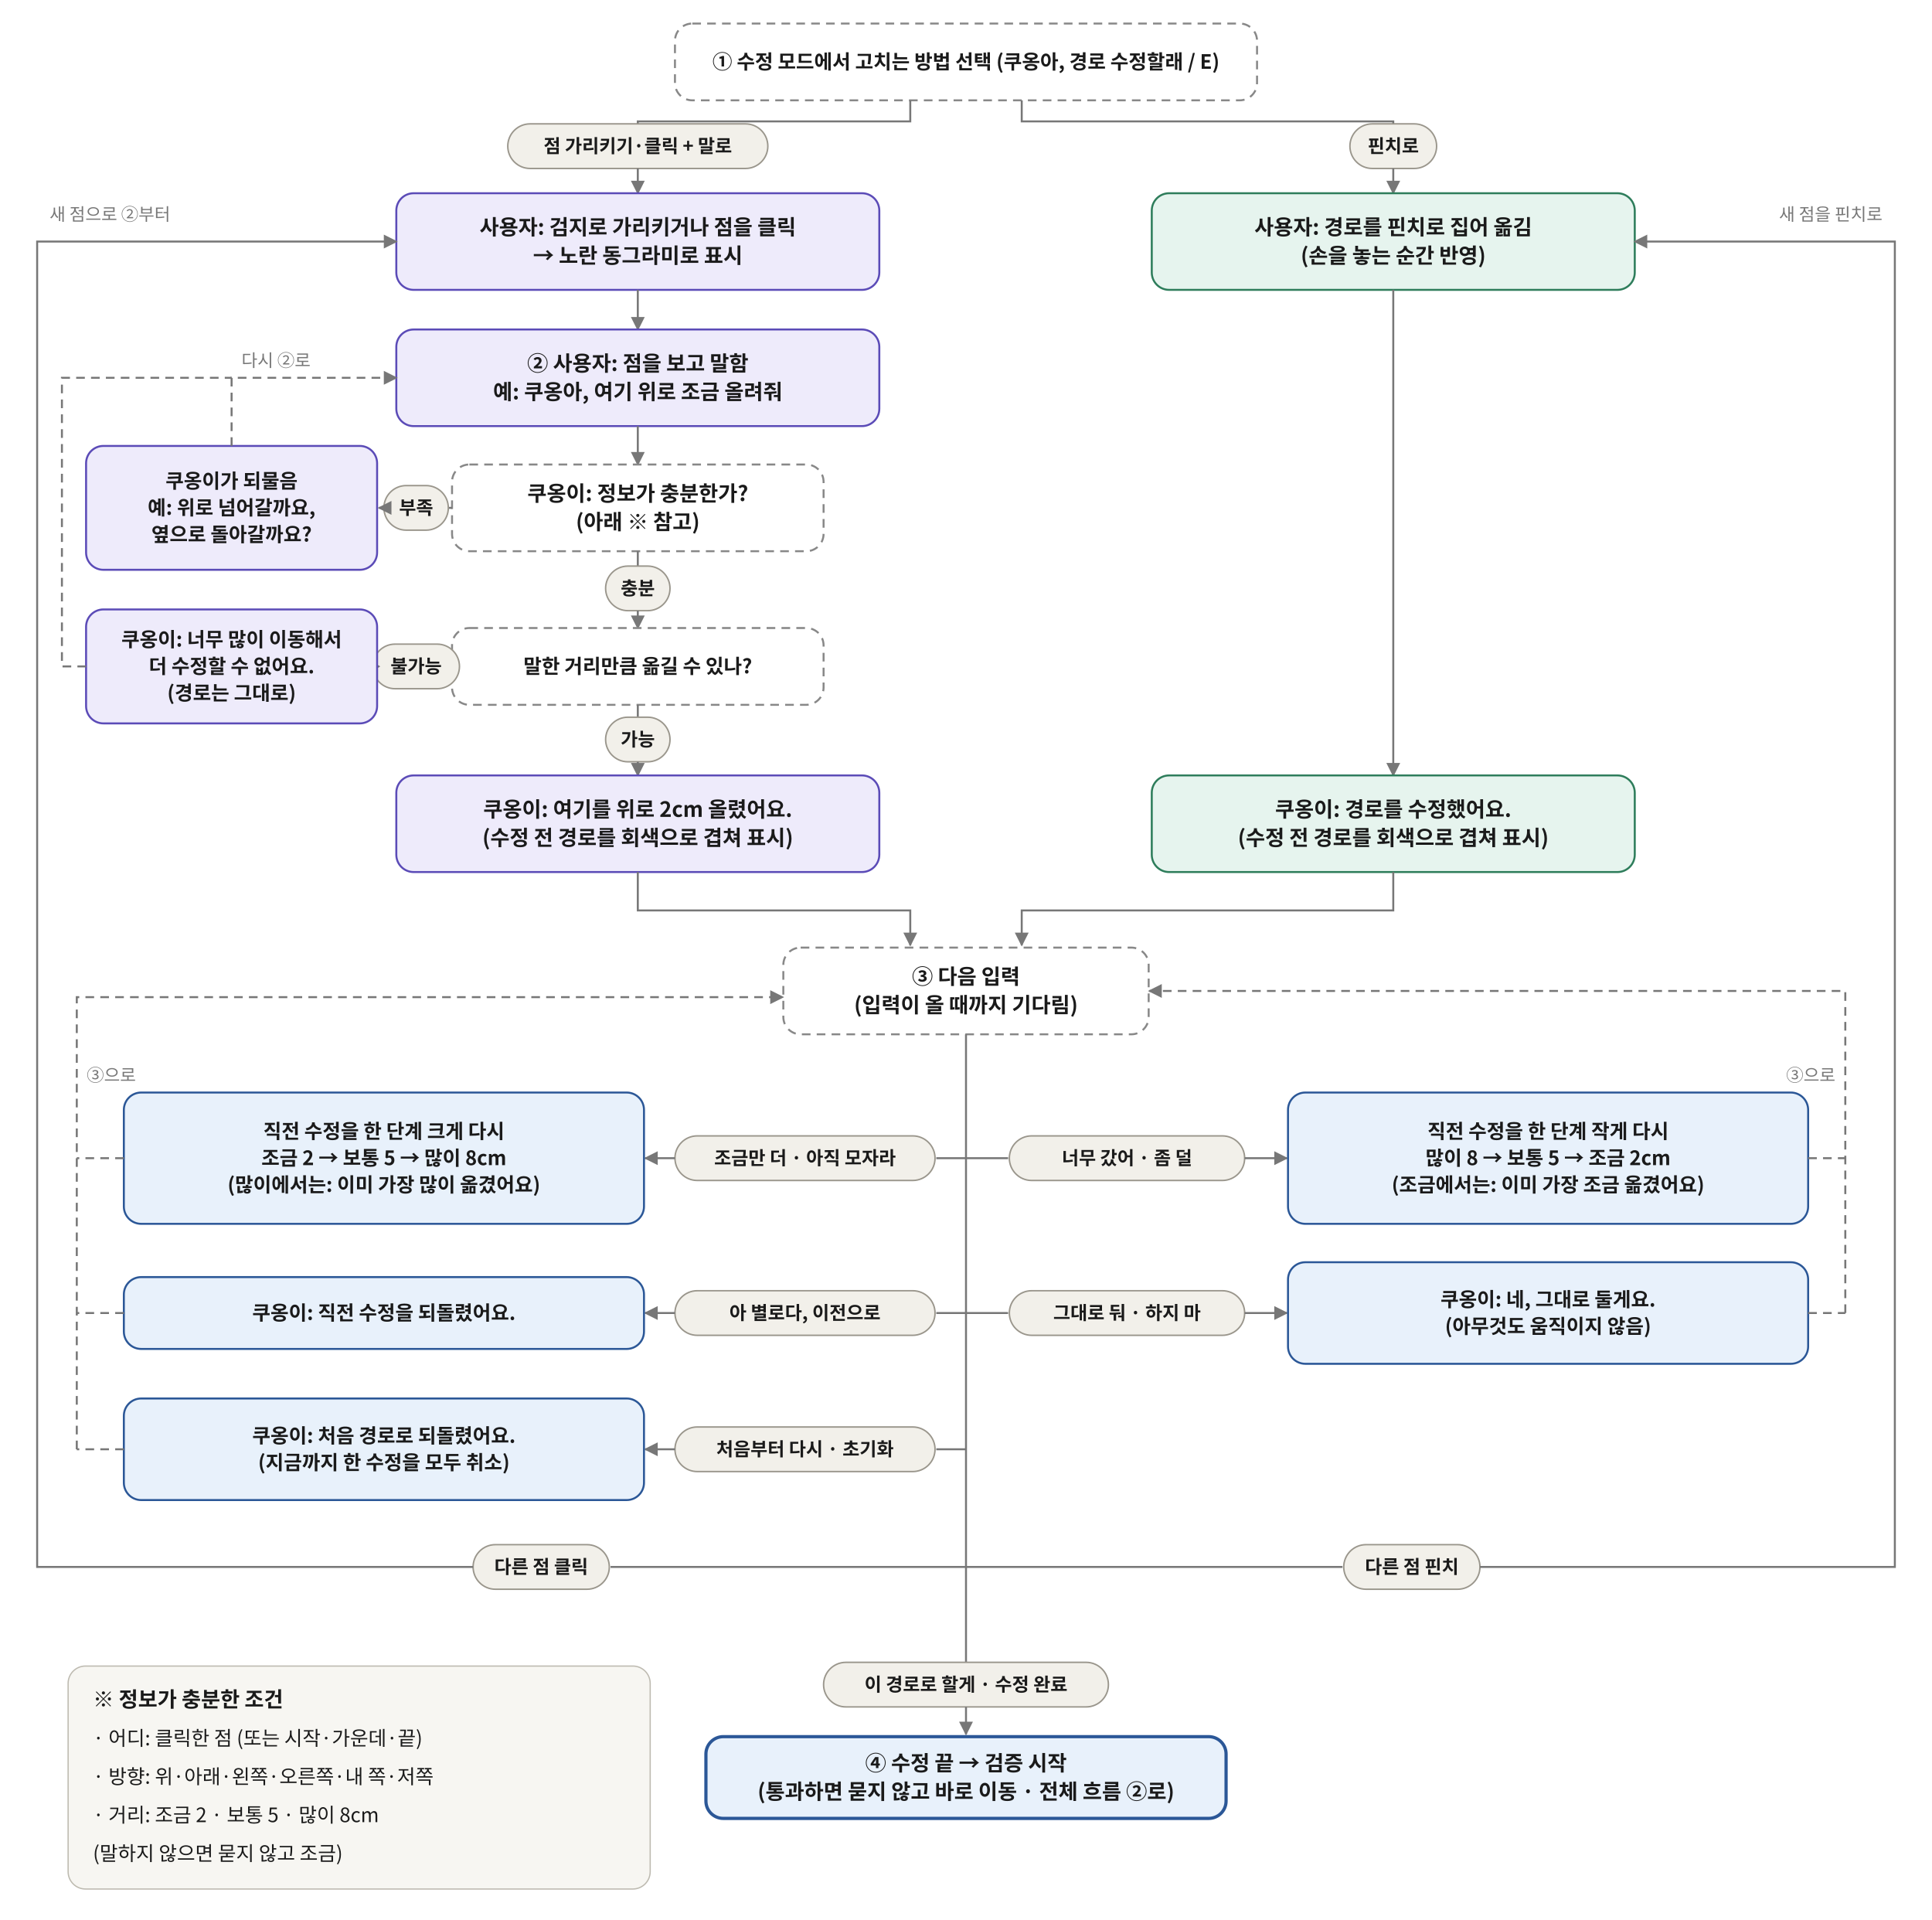
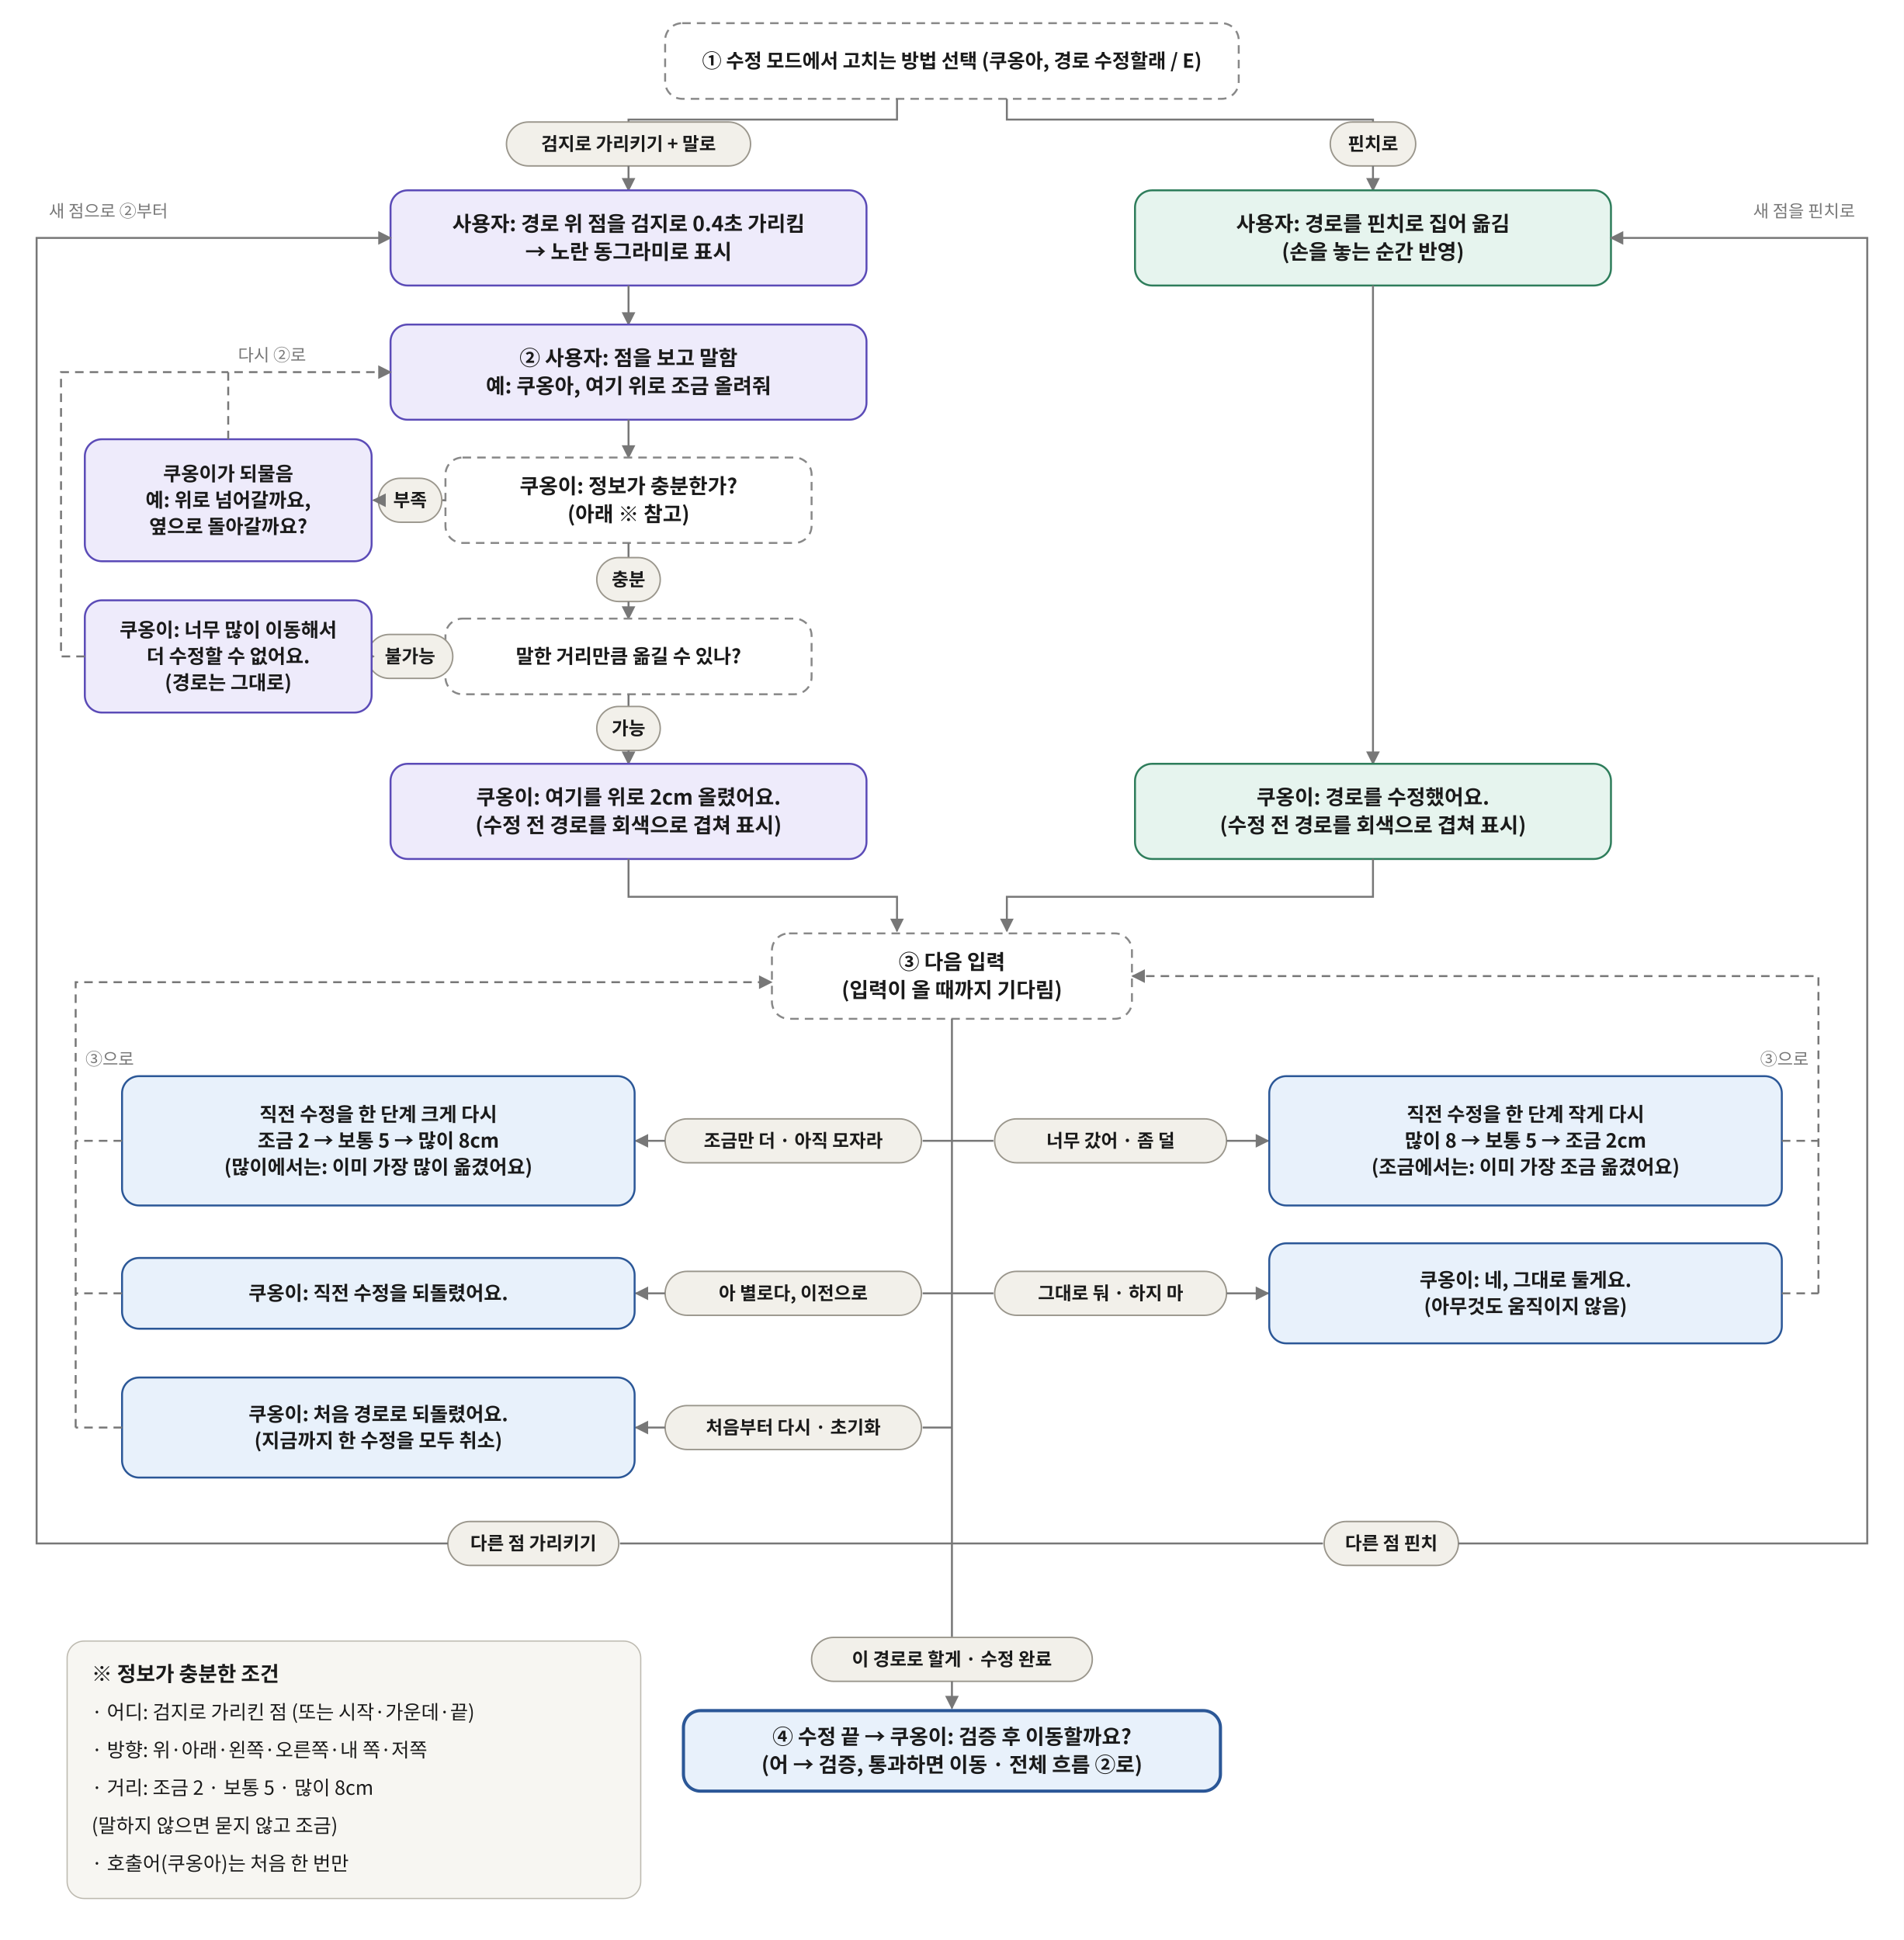
- <svg xmlns="http://www.w3.org/2000/svg" width="1560" height="1550" viewBox="0 0 1560 1550">
+ <svg xmlns="http://www.w3.org/2000/svg" width="1560" height="1590" viewBox="0 0 1560 1590">
  <defs>
    <marker id="ah" viewBox="0 0 10 10" refX="9" refY="5" markerWidth="7" markerHeight="7" orient="auto">
      <path d="M0,0 L10,5 L0,10 z" fill="#777777" />
    </marker>
  </defs>
-   <rect width="1560" height="1550" fill="white" />
+   <rect width="1560" height="1590" fill="white" />
  <rect x="545.0" y="19.0" width="470" height="62" rx="14" fill="#FFFFFF" stroke="#888888" stroke-width="1.6" stroke-dasharray="7 5" />
  <text x="780" y="55.6" font-size="16" font-weight="700" text-anchor="middle" font-family="Noto Sans CJK KR" fill="#1a1a1a">① 수정 모드에서 고치는 방법 선택 (쿠옹아, 경로 수정할래 / E)</text>
  <path d="M735,81 L735,98 L515,98 L515,100" fill="none" stroke="#777777" stroke-width="1.6" />
  <path d="M825,81 L825,98 L1125,98 L1125,100" fill="none" stroke="#777777" stroke-width="1.6" />
-   <rect x="410.0" y="100.0" width="210" height="36" rx="18" fill="#F2F0EA" stroke="#9A968C" stroke-width="1.2" />
-   <text x="515" y="123.25" font-size="15" font-weight="700" text-anchor="middle" font-family="Noto Sans CJK KR" fill="#1a1a1a">점 가리키기·클릭 + 말로</text>
+   <rect x="415.0" y="100.0" width="200" height="36" rx="18" fill="#F2F0EA" stroke="#9A968C" stroke-width="1.2" />
+   <text x="515" y="123.25" font-size="15" font-weight="700" text-anchor="middle" font-family="Noto Sans CJK KR" fill="#1a1a1a">검지로 가리키기 + 말로</text>
  <rect x="1090.0" y="100.0" width="70" height="36" rx="18" fill="#F2F0EA" stroke="#9A968C" stroke-width="1.2" />
  <text x="1125" y="123.25" font-size="15" font-weight="700" text-anchor="middle" font-family="Noto Sans CJK KR" fill="#1a1a1a">핀치로</text>
  <path d="M515,136 L515,156" fill="none" stroke="#777777" stroke-width="1.6" marker-end="url(#ah)" />
  <path d="M1125,136 L1125,156" fill="none" stroke="#777777" stroke-width="1.6" marker-end="url(#ah)" />
  <rect x="320.0" y="156.0" width="390" height="78" rx="14" fill="#EEEBFB" stroke="#5B4BB7" stroke-width="1.6" />
-   <text x="515" y="189.475" font-size="17" font-weight="700" text-anchor="middle" font-family="Noto Sans CJK KR" fill="#1a1a1a">사용자: 검지로 가리키거나 점을 클릭</text>
+   <text x="515" y="189.475" font-size="17" font-weight="700" text-anchor="middle" font-family="Noto Sans CJK KR" fill="#1a1a1a">사용자: 경로 위 점을 검지로 0.4초 가리킴</text>
  <text x="515" y="212.425" font-size="17" font-weight="700" text-anchor="middle" font-family="Noto Sans CJK KR" fill="#1a1a1a">→ 노란 동그라미로 표시</text>
  <path d="M515,234 L515,266" fill="none" stroke="#777777" stroke-width="1.6" marker-end="url(#ah)" />
  <rect x="320.0" y="266.0" width="390" height="78" rx="14" fill="#EEEBFB" stroke="#5B4BB7" stroke-width="1.6" />
  <text x="515" y="299.475" font-size="17" font-weight="700" text-anchor="middle" font-family="Noto Sans CJK KR" fill="#1a1a1a">② 사용자: 점을 보고 말함</text>
  <text x="515" y="322.425" font-size="17" font-weight="700" text-anchor="middle" font-family="Noto Sans CJK KR" fill="#1a1a1a">예: 쿠옹아, 여기 위로 조금 올려줘</text>
  <path d="M515,344 L515,375" fill="none" stroke="#777777" stroke-width="1.6" marker-end="url(#ah)" />
  <rect x="365.0" y="375.0" width="300" height="70" rx="14" fill="#FFFFFF" stroke="#888888" stroke-width="1.6" stroke-dasharray="7 5" />
  <text x="515" y="404.475" font-size="17" font-weight="700" text-anchor="middle" font-family="Noto Sans CJK KR" fill="#1a1a1a">쿠옹이: 정보가 충분한가?</text>
  <text x="515" y="427.425" font-size="17" font-weight="700" text-anchor="middle" font-family="Noto Sans CJK KR" fill="#1a1a1a">(아래 ※ 참고)</text>
  <path d="M365,410 L362,410" fill="none" stroke="#777777" stroke-width="1.6" />
  <rect x="310.0" y="392.0" width="52" height="36" rx="18" fill="#F2F0EA" stroke="#9A968C" stroke-width="1.2" />
  <text x="336" y="415.25" font-size="15" font-weight="700" text-anchor="middle" font-family="Noto Sans CJK KR" fill="#1a1a1a">부족</text>
  <path d="M310,410 L306,410" fill="none" stroke="#777777" stroke-width="1.6" marker-end="url(#ah)" />
  <rect x="69.5" y="360.0" width="235" height="100" rx="14" fill="#EEEBFB" stroke="#5B4BB7" stroke-width="1.6" />
  <text x="187" y="394.0" font-size="16" font-weight="700" text-anchor="middle" font-family="Noto Sans CJK KR" fill="#1a1a1a">쿠옹이가 되물음</text>
  <text x="187" y="415.6" font-size="16" font-weight="700" text-anchor="middle" font-family="Noto Sans CJK KR" fill="#1a1a1a">예: 위로 넘어갈까요,</text>
  <text x="187" y="437.2" font-size="16" font-weight="700" text-anchor="middle" font-family="Noto Sans CJK KR" fill="#1a1a1a">옆으로 돌아갈까요?</text>
  <path d="M187,360 L187,305 L320.0,305" fill="none" stroke="#777777" stroke-width="1.6" stroke-dasharray="7 5" marker-end="url(#ah)" />
  <text x="195" y="296" font-size="14" font-family="Noto Sans CJK KR" fill="#777" text-anchor="start">다시 ②로</text>
  <path d="M515,445 L515,457" fill="none" stroke="#777777" stroke-width="1.6" />
  <rect x="489.0" y="457.0" width="52" height="36" rx="18" fill="#F2F0EA" stroke="#9A968C" stroke-width="1.2" />
  <text x="515" y="480.25" font-size="15" font-weight="700" text-anchor="middle" font-family="Noto Sans CJK KR" fill="#1a1a1a">충분</text>
  <path d="M515,493 L515,507" fill="none" stroke="#777777" stroke-width="1.6" marker-end="url(#ah)" />
  <rect x="365.0" y="507.0" width="300" height="62" rx="14" fill="#FFFFFF" stroke="#888888" stroke-width="1.6" stroke-dasharray="7 5" />
  <text x="515" y="543.6" font-size="16" font-weight="700" text-anchor="middle" font-family="Noto Sans CJK KR" fill="#1a1a1a">말한 거리만큼 옮길 수 있나?</text>
  <path d="M365,538 L362,538" fill="none" stroke="#777777" stroke-width="1.6" />
  <rect x="301.0" y="520.0" width="70" height="36" rx="18" fill="#F2F0EA" stroke="#9A968C" stroke-width="1.2" />
  <text x="336" y="543.25" font-size="15" font-weight="700" text-anchor="middle" font-family="Noto Sans CJK KR" fill="#1a1a1a">불가능</text>
  <path d="M301,538 L306,538" fill="none" stroke="#777777" stroke-width="1.6" marker-end="url(#ah)" />
  <rect x="69.5" y="492.0" width="235" height="92" rx="14" fill="#EEEBFB" stroke="#5B4BB7" stroke-width="1.6" />
  <text x="187" y="522.0" font-size="16" font-weight="700" text-anchor="middle" font-family="Noto Sans CJK KR" fill="#1a1a1a">쿠옹이: 너무 많이 이동해서</text>
  <text x="187" y="543.6" font-size="16" font-weight="700" text-anchor="middle" font-family="Noto Sans CJK KR" fill="#1a1a1a">더 수정할 수 없어요.</text>
  <text x="187" y="565.2" font-size="16" font-weight="700" text-anchor="middle" font-family="Noto Sans CJK KR" fill="#1a1a1a">(경로는 그대로)</text>
  <path d="M69.5,538 L50,538 L50,305 L187,305" fill="none" stroke="#777777" stroke-width="1.6" stroke-dasharray="7 5" />
  <path d="M515,569 L515,579" fill="none" stroke="#777777" stroke-width="1.6" />
  <rect x="489.0" y="579.0" width="52" height="36" rx="18" fill="#F2F0EA" stroke="#9A968C" stroke-width="1.2" />
  <text x="515" y="602.25" font-size="15" font-weight="700" text-anchor="middle" font-family="Noto Sans CJK KR" fill="#1a1a1a">가능</text>
  <path d="M515,615 L515,626" fill="none" stroke="#777777" stroke-width="1.6" marker-end="url(#ah)" />
  <rect x="320.0" y="626.0" width="390" height="78" rx="14" fill="#EEEBFB" stroke="#5B4BB7" stroke-width="1.6" />
  <text x="515" y="659.475" font-size="17" font-weight="700" text-anchor="middle" font-family="Noto Sans CJK KR" fill="#1a1a1a">쿠옹이: 여기를 위로 2cm 올렸어요.</text>
  <text x="515" y="682.425" font-size="17" font-weight="700" text-anchor="middle" font-family="Noto Sans CJK KR" fill="#1a1a1a">(수정 전 경로를 회색으로 겹쳐 표시)</text>
  <rect x="930.0" y="156.0" width="390" height="78" rx="14" fill="#E6F4EE" stroke="#2E7D5B" stroke-width="1.6" />
  <text x="1125" y="189.475" font-size="17" font-weight="700" text-anchor="middle" font-family="Noto Sans CJK KR" fill="#1a1a1a">사용자: 경로를 핀치로 집어 옮김</text>
  <text x="1125" y="212.425" font-size="17" font-weight="700" text-anchor="middle" font-family="Noto Sans CJK KR" fill="#1a1a1a">(손을 놓는 순간 반영)</text>
  <path d="M1125,234 L1125,626" fill="none" stroke="#777777" stroke-width="1.6" marker-end="url(#ah)" />
  <rect x="930.0" y="626.0" width="390" height="78" rx="14" fill="#E6F4EE" stroke="#2E7D5B" stroke-width="1.6" />
  <text x="1125" y="659.475" font-size="17" font-weight="700" text-anchor="middle" font-family="Noto Sans CJK KR" fill="#1a1a1a">쿠옹이: 경로를 수정했어요.</text>
  <text x="1125" y="682.425" font-size="17" font-weight="700" text-anchor="middle" font-family="Noto Sans CJK KR" fill="#1a1a1a">(수정 전 경로를 회색으로 겹쳐 표시)</text>
  <path d="M515,704 L515,735 L735,735 L735,763" fill="none" stroke="#777777" stroke-width="1.6" marker-end="url(#ah)" />
  <path d="M1125,704 L1125,735 L825,735 L825,763" fill="none" stroke="#777777" stroke-width="1.6" marker-end="url(#ah)" />
  <rect x="632.5" y="765.0" width="295" height="70" rx="14" fill="#FFFFFF" stroke="#888888" stroke-width="1.6" stroke-dasharray="7 5" />
  <text x="780" y="794.475" font-size="17" font-weight="700" text-anchor="middle" font-family="Noto Sans CJK KR" fill="#1a1a1a">③ 다음 입력</text>
  <text x="780" y="817.425" font-size="17" font-weight="700" text-anchor="middle" font-family="Noto Sans CJK KR" fill="#1a1a1a">(입력이 올 때까지 기다림)</text>
  <path d="M780,835 L780,1342" fill="none" stroke="#777777" stroke-width="1.6" />
  <path d="M780,935 L756,935" fill="none" stroke="#777777" stroke-width="1.6" />
  <rect x="545.0" y="917.0" width="210" height="36" rx="18" fill="#F2F0EA" stroke="#9A968C" stroke-width="1.2" />
  <text x="650" y="940.25" font-size="15" font-weight="700" text-anchor="middle" font-family="Noto Sans CJK KR" fill="#1a1a1a">조금만 더 · 아직 모자라</text>
  <path d="M545,935 L521,935" fill="none" stroke="#777777" stroke-width="1.6" marker-end="url(#ah)" />
  <rect x="100.0" y="882.0" width="420" height="106" rx="14" fill="#E8F1FB" stroke="#2B5797" stroke-width="1.6" />
  <text x="310" y="919.0" font-size="16" font-weight="700" text-anchor="middle" font-family="Noto Sans CJK KR" fill="#1a1a1a">직전 수정을 한 단계 크게 다시</text>
  <text x="310" y="940.6" font-size="16" font-weight="700" text-anchor="middle" font-family="Noto Sans CJK KR" fill="#1a1a1a">조금 2 → 보통 5 → 많이 8cm</text>
  <text x="310" y="962.2" font-size="16" font-weight="700" text-anchor="middle" font-family="Noto Sans CJK KR" fill="#1a1a1a">(많이에서는: 이미 가장 많이 옮겼어요)</text>
  <path d="M100,935 L62,935" fill="none" stroke="#777777" stroke-width="1.6" stroke-dasharray="7 5" />
  <path d="M780,935 L814,935" fill="none" stroke="#777777" stroke-width="1.6" />
  <rect x="815.0" y="917.0" width="190" height="36" rx="18" fill="#F2F0EA" stroke="#9A968C" stroke-width="1.2" />
  <text x="910" y="940.25" font-size="15" font-weight="700" text-anchor="middle" font-family="Noto Sans CJK KR" fill="#1a1a1a">너무 갔어 · 좀 덜</text>
  <path d="M1005,935 L1039,935" fill="none" stroke="#777777" stroke-width="1.6" marker-end="url(#ah)" />
  <rect x="1040.0" y="882.0" width="420" height="106" rx="14" fill="#E8F1FB" stroke="#2B5797" stroke-width="1.6" />
  <text x="1250" y="919.0" font-size="16" font-weight="700" text-anchor="middle" font-family="Noto Sans CJK KR" fill="#1a1a1a">직전 수정을 한 단계 작게 다시</text>
  <text x="1250" y="940.6" font-size="16" font-weight="700" text-anchor="middle" font-family="Noto Sans CJK KR" fill="#1a1a1a">많이 8 → 보통 5 → 조금 2cm</text>
  <text x="1250" y="962.2" font-size="16" font-weight="700" text-anchor="middle" font-family="Noto Sans CJK KR" fill="#1a1a1a">(조금에서는: 이미 가장 조금 옮겼어요)</text>
  <path d="M1460,935 L1490,935" fill="none" stroke="#777777" stroke-width="1.6" stroke-dasharray="7 5" />
  <path d="M780,1060 L756,1060" fill="none" stroke="#777777" stroke-width="1.6" />
  <rect x="545.0" y="1042.0" width="210" height="36" rx="18" fill="#F2F0EA" stroke="#9A968C" stroke-width="1.2" />
  <text x="650" y="1065.25" font-size="15" font-weight="700" text-anchor="middle" font-family="Noto Sans CJK KR" fill="#1a1a1a">아 별로다, 이전으로</text>
  <path d="M545,1060 L521,1060" fill="none" stroke="#777777" stroke-width="1.6" marker-end="url(#ah)" />
  <rect x="100.0" y="1031.0" width="420" height="58" rx="14" fill="#E8F1FB" stroke="#2B5797" stroke-width="1.6" />
  <text x="310" y="1065.6" font-size="16" font-weight="700" text-anchor="middle" font-family="Noto Sans CJK KR" fill="#1a1a1a">쿠옹이: 직전 수정을 되돌렸어요.</text>
  <path d="M100,1060 L62,1060" fill="none" stroke="#777777" stroke-width="1.6" stroke-dasharray="7 5" />
  <path d="M780,1060 L814,1060" fill="none" stroke="#777777" stroke-width="1.6" />
  <rect x="815.0" y="1042.0" width="190" height="36" rx="18" fill="#F2F0EA" stroke="#9A968C" stroke-width="1.2" />
  <text x="910" y="1065.25" font-size="15" font-weight="700" text-anchor="middle" font-family="Noto Sans CJK KR" fill="#1a1a1a">그대로 둬 · 하지 마</text>
  <path d="M1005,1060 L1039,1060" fill="none" stroke="#777777" stroke-width="1.6" marker-end="url(#ah)" />
  <rect x="1040.0" y="1019.0" width="420" height="82" rx="14" fill="#E8F1FB" stroke="#2B5797" stroke-width="1.6" />
  <text x="1250" y="1054.8" font-size="16" font-weight="700" text-anchor="middle" font-family="Noto Sans CJK KR" fill="#1a1a1a">쿠옹이: 네, 그대로 둘게요.</text>
  <text x="1250" y="1076.4" font-size="16" font-weight="700" text-anchor="middle" font-family="Noto Sans CJK KR" fill="#1a1a1a">(아무것도 움직이지 않음)</text>
  <path d="M1460,1060 L1490,1060" fill="none" stroke="#777777" stroke-width="1.6" stroke-dasharray="7 5" />
  <path d="M780,1170 L756,1170" fill="none" stroke="#777777" stroke-width="1.6" />
  <rect x="545.0" y="1152.0" width="210" height="36" rx="18" fill="#F2F0EA" stroke="#9A968C" stroke-width="1.2" />
  <text x="650" y="1175.25" font-size="15" font-weight="700" text-anchor="middle" font-family="Noto Sans CJK KR" fill="#1a1a1a">처음부터 다시 · 초기화</text>
  <path d="M545,1170 L521,1170" fill="none" stroke="#777777" stroke-width="1.6" marker-end="url(#ah)" />
  <rect x="100.0" y="1129.0" width="420" height="82" rx="14" fill="#E8F1FB" stroke="#2B5797" stroke-width="1.6" />
  <text x="310" y="1164.8" font-size="16" font-weight="700" text-anchor="middle" font-family="Noto Sans CJK KR" fill="#1a1a1a">쿠옹이: 처음 경로로 되돌렸어요.</text>
  <text x="310" y="1186.4" font-size="16" font-weight="700" text-anchor="middle" font-family="Noto Sans CJK KR" fill="#1a1a1a">(지금까지 한 수정을 모두 취소)</text>
  <path d="M100,1170 L62,1170" fill="none" stroke="#777777" stroke-width="1.6" stroke-dasharray="7 5" />
  <path d="M62,1170 L62,805 L632,805" fill="none" stroke="#777777" stroke-width="1.6" stroke-dasharray="7 5" marker-end="url(#ah)" />
  <path d="M1490,1060 L1490,800 L928,800" fill="none" stroke="#777777" stroke-width="1.6" stroke-dasharray="7 5" marker-end="url(#ah)" />
  <text x="70" y="873" font-size="14" font-family="Noto Sans CJK KR" fill="#777" text-anchor="start">③으로</text>
  <text x="1482" y="873" font-size="14" font-family="Noto Sans CJK KR" fill="#777" text-anchor="end">③으로</text>
-   <path d="M780,1265 L493,1265" fill="none" stroke="#777777" stroke-width="1.6" />
-   <rect x="382.0" y="1247.0" width="110" height="36" rx="18" fill="#F2F0EA" stroke="#9A968C" stroke-width="1.2" />
-   <text x="437" y="1270.25" font-size="15" font-weight="700" text-anchor="middle" font-family="Noto Sans CJK KR" fill="#1a1a1a">다른 점 클릭</text>
-   <path d="M382,1265 L30,1265 L30,195 L320.0,195" fill="none" stroke="#777777" stroke-width="1.6" marker-end="url(#ah)" />
+   <path d="M780,1265 L508,1265" fill="none" stroke="#777777" stroke-width="1.6" />
+   <rect x="367.0" y="1247.0" width="140" height="36" rx="18" fill="#F2F0EA" stroke="#9A968C" stroke-width="1.2" />
+   <text x="437" y="1270.25" font-size="15" font-weight="700" text-anchor="middle" font-family="Noto Sans CJK KR" fill="#1a1a1a">다른 점 가리키기</text>
+   <path d="M367,1265 L30,1265 L30,195 L320.0,195" fill="none" stroke="#777777" stroke-width="1.6" marker-end="url(#ah)" />
  <text x="40" y="178" font-size="14" font-family="Noto Sans CJK KR" fill="#777" text-anchor="start">새 점으로 ②부터</text>
  <path d="M780,1265 L1084,1265" fill="none" stroke="#777777" stroke-width="1.6" />
  <rect x="1085.0" y="1247.0" width="110" height="36" rx="18" fill="#F2F0EA" stroke="#9A968C" stroke-width="1.2" />
  <text x="1140" y="1270.25" font-size="15" font-weight="700" text-anchor="middle" font-family="Noto Sans CJK KR" fill="#1a1a1a">다른 점 핀치</text>
  <path d="M1195,1265 L1530,1265 L1530,195 L1320.0,195" fill="none" stroke="#777777" stroke-width="1.6" marker-end="url(#ah)" />
  <text x="1520" y="178" font-size="14" font-family="Noto Sans CJK KR" fill="#777" text-anchor="end">새 점을 핀치로</text>
  <rect x="665.0" y="1342.0" width="230" height="36" rx="18" fill="#F2F0EA" stroke="#9A968C" stroke-width="1.2" />
  <text x="780" y="1365.25" font-size="15" font-weight="700" text-anchor="middle" font-family="Noto Sans CJK KR" fill="#1a1a1a">이 경로로 할게 · 수정 완료</text>
  <path d="M780,1378 L780,1400" fill="none" stroke="#777777" stroke-width="1.6" marker-end="url(#ah)" />
-   <rect x="570.0" y="1402.0" width="420" height="66" rx="14" fill="#E8F1FB" stroke="#2B5797" stroke-width="2.6" />
-   <text x="780" y="1429.475" font-size="17" font-weight="700" text-anchor="middle" font-family="Noto Sans CJK KR" fill="#1a1a1a">④ 수정 끝 → 검증 시작</text>
-   <text x="780" y="1452.425" font-size="17" font-weight="700" text-anchor="middle" font-family="Noto Sans CJK KR" fill="#1a1a1a">(통과하면 묻지 않고 바로 이동 · 전체 흐름 ②로)</text>
-   <rect x="55" y="1345" width="470" height="180" rx="14" fill="#F7F6F2" stroke="#BDBAB0" />
+   <rect x="560.0" y="1402.0" width="440" height="66" rx="14" fill="#E8F1FB" stroke="#2B5797" stroke-width="2.6" />
+   <text x="780" y="1429.475" font-size="17" font-weight="700" text-anchor="middle" font-family="Noto Sans CJK KR" fill="#1a1a1a">④ 수정 끝 → 쿠옹이: 검증 후 이동할까요?</text>
+   <text x="780" y="1452.425" font-size="17" font-weight="700" text-anchor="middle" font-family="Noto Sans CJK KR" fill="#1a1a1a">(어 → 검증, 통과하면 이동 · 전체 흐름 ②로)</text>
+   <rect x="55" y="1345" width="470" height="211" rx="14" fill="#F7F6F2" stroke="#BDBAB0" />
  <text x="75" y="1378" font-size="17" font-weight="700" font-family="Noto Sans CJK KR" fill="#1a1a1a">※ 정보가 충분한 조건</text>
-   <text x="75" y="1409" font-size="16" font-weight="400" font-family="Noto Sans CJK KR" fill="#1a1a1a">· 어디: 클릭한 점 (또는 시작·가운데·끝)</text>
+   <text x="75" y="1409" font-size="16" font-weight="400" font-family="Noto Sans CJK KR" fill="#1a1a1a">· 어디: 검지로 가리킨 점 (또는 시작·가운데·끝)</text>
  <text x="75" y="1440" font-size="16" font-weight="400" font-family="Noto Sans CJK KR" fill="#1a1a1a">· 방향: 위·아래·왼쪽·오른쪽·내 쪽·저쪽</text>
  <text x="75" y="1471" font-size="16" font-weight="400" font-family="Noto Sans CJK KR" fill="#1a1a1a">· 거리: 조금 2 · 보통 5 · 많이 8cm</text>
  <text x="75" y="1502" font-size="16" font-weight="400" font-family="Noto Sans CJK KR" fill="#1a1a1a">(말하지 않으면 묻지 않고 조금)</text>
+   <text x="75" y="1533" font-size="16" font-weight="400" font-family="Noto Sans CJK KR" fill="#1a1a1a">· 호출어(쿠옹아)는 처음 한 번만</text>
</svg>
